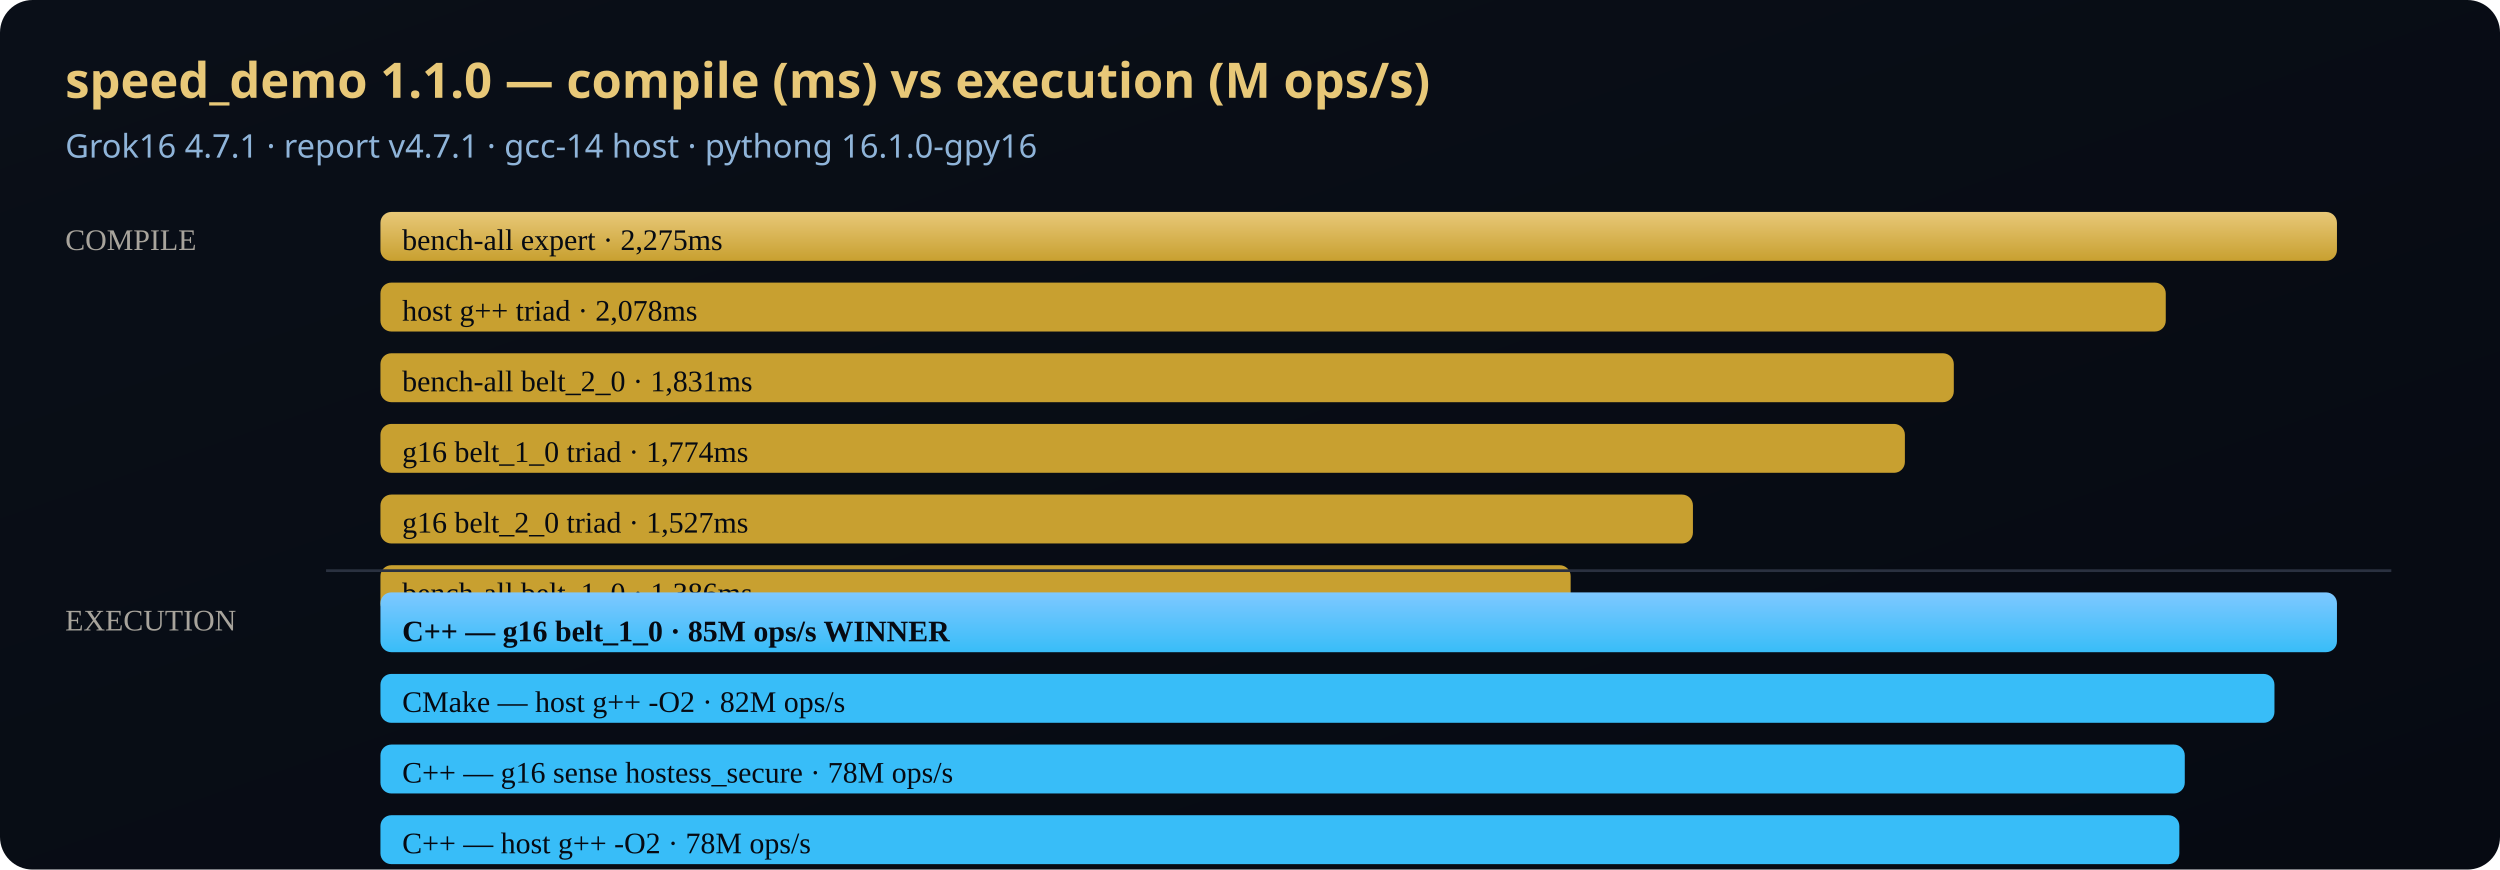
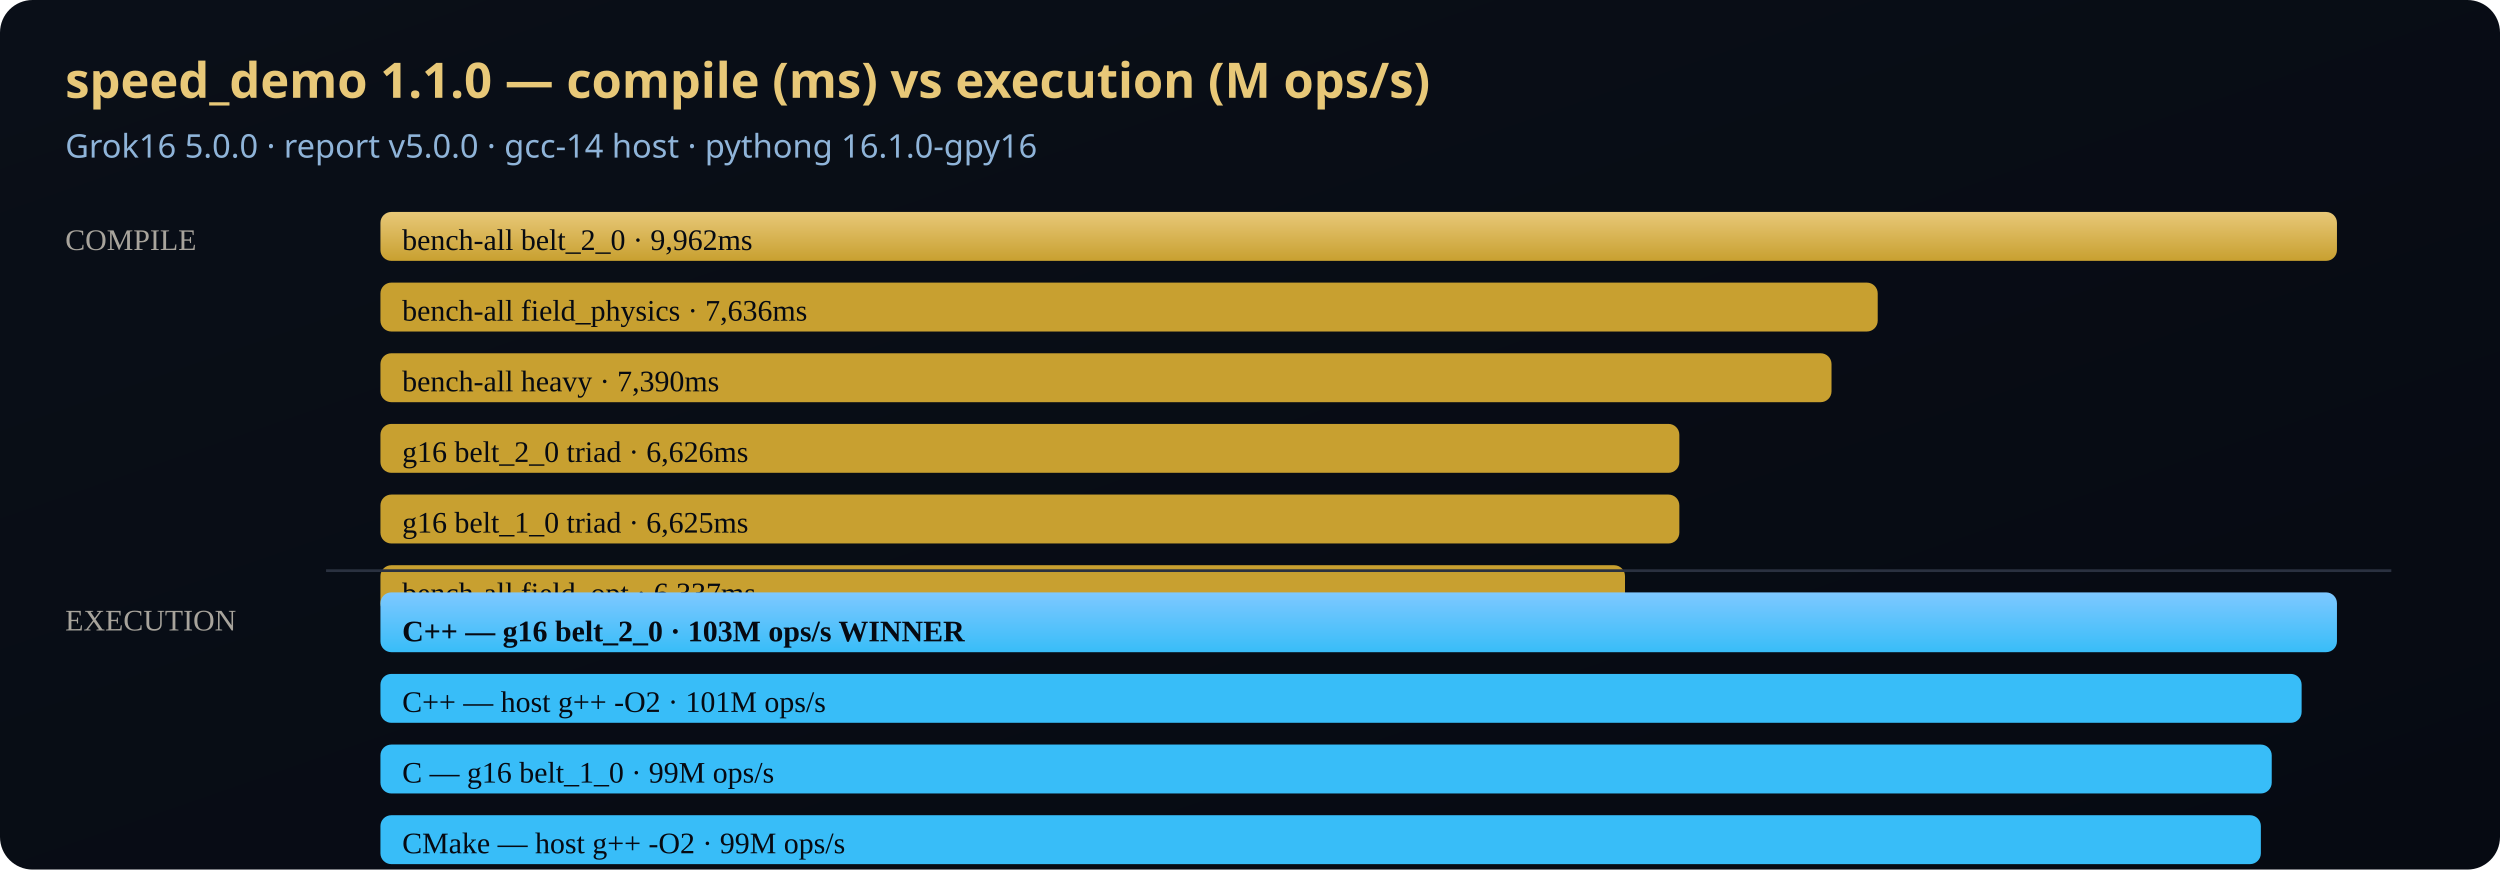
<svg xmlns="http://www.w3.org/2000/svg" viewBox="0 0 920 320" role="img" aria-label="Speed demo compile vs execution">
  <defs>
    <linearGradient id="bg" x1="0" y1="0" x2="1" y2="1">
      <stop offset="0%" stop-color="#0a0f18" />
      <stop offset="100%" stop-color="#060a12" />
    </linearGradient>
    <linearGradient id="gold" x1="0" y1="0" x2="0" y2="1">
      <stop offset="0%" stop-color="#e8c878" />
      <stop offset="100%" stop-color="#c8a030" />
    </linearGradient>
    <linearGradient id="cyan" x1="0" y1="0" x2="0" y2="1">
      <stop offset="0%" stop-color="#7ec8ff" />
      <stop offset="100%" stop-color="#38bdf8" />
    </linearGradient>
  </defs>
  <rect width="920" height="320" fill="url(#bg)" rx="12" />
  <text x="24" y="36" fill="#e8c878" font-family="system-ui,sans-serif" font-size="18" font-weight="700">speed_demo 1.1.0 — compile (ms) vs execution (M ops/s)</text>
-   <text x="24" y="58" fill="#8fb4d9" font-family="system-ui,sans-serif" font-size="12">Grok16 4.7.1 · report v4.7.1 · gcc-14 host · pythong 16.1.0-gpy16</text>
+   <text x="24" y="58" fill="#8fb4d9" font-family="system-ui,sans-serif" font-size="12">Grok16 5.0.0 · report v5.0.0 · gcc-14 host · pythong 16.1.0-gpy16</text>
  <text x="24" y="92" fill="#a8a49c" font-size="11">COMPILE</text>
  <rect x="140" y="78" width="720" height="18" fill="url(#gold)" rx="4" />
-   <text x="148" y="92" fill="#060a12" font-size="11" font-weight="400">bench-all expert · 2,275ms</text>
-   <rect x="140" y="104" width="657" height="18" fill="#c8a030" rx="4" />
-   <text x="148" y="118" fill="#060a12" font-size="11" font-weight="400">host g++ triad · 2,078ms</text>
-   <rect x="140" y="130" width="579" height="18" fill="#c8a030" rx="4" />
-   <text x="148" y="144" fill="#060a12" font-size="11" font-weight="400">bench-all belt_2_0 · 1,831ms</text>
-   <rect x="140" y="156" width="561" height="18" fill="#c8a030" rx="4" />
-   <text x="148" y="170" fill="#060a12" font-size="11" font-weight="400">g16 belt_1_0 triad · 1,774ms</text>
-   <rect x="140" y="182" width="483" height="18" fill="#c8a030" rx="4" />
-   <text x="148" y="196" fill="#060a12" font-size="11" font-weight="400">g16 belt_2_0 triad · 1,527ms</text>
-   <rect x="140" y="208" width="438" height="18" fill="#c8a030" rx="4" />
-   <text x="148" y="222" fill="#060a12" font-size="11" font-weight="400">bench-all belt_1_0 · 1,386ms</text>
+   <text x="148" y="92" fill="#060a12" font-size="11" font-weight="400">bench-all belt_2_0 · 9,962ms</text>
+   <rect x="140" y="104" width="551" height="18" fill="#c8a030" rx="4" />
+   <text x="148" y="118" fill="#060a12" font-size="11" font-weight="400">bench-all field_physics · 7,636ms</text>
+   <rect x="140" y="130" width="534" height="18" fill="#c8a030" rx="4" />
+   <text x="148" y="144" fill="#060a12" font-size="11" font-weight="400">bench-all heavy · 7,390ms</text>
+   <rect x="140" y="156" width="478" height="18" fill="#c8a030" rx="4" />
+   <text x="148" y="170" fill="#060a12" font-size="11" font-weight="400">g16 belt_2_0 triad · 6,626ms</text>
+   <rect x="140" y="182" width="478" height="18" fill="#c8a030" rx="4" />
+   <text x="148" y="196" fill="#060a12" font-size="11" font-weight="400">g16 belt_1_0 triad · 6,625ms</text>
+   <rect x="140" y="208" width="458" height="18" fill="#c8a030" rx="4" />
+   <text x="148" y="222" fill="#060a12" font-size="11" font-weight="400">bench-all field_opt · 6,337ms</text>
  <line x1="120" y1="210" x2="880" y2="210" stroke="#2a3140" stroke-width="1" />
  <text x="24" y="232" fill="#a8a49c" font-size="11">EXECUTION</text>
  <rect x="140" y="218" width="720" height="22" fill="url(#cyan)" rx="4" />
-   <text x="148" y="236" fill="#060a12" font-size="11" font-weight="600">C++ — g16 belt_1_0 · 85M ops/s WINNER</text>
-   <rect x="140" y="248" width="697" height="18" fill="#38bdf8" rx="4" />
-   <text x="148" y="262" fill="#060a12" font-size="11" font-weight="400">CMake — host g++ -O2 · 82M ops/s</text>
-   <rect x="140" y="274" width="664" height="18" fill="#38bdf8" rx="4" />
-   <text x="148" y="288" fill="#060a12" font-size="11" font-weight="400">C++ — g16 sense hostess_secure · 78M ops/s</text>
-   <rect x="140" y="300" width="662" height="18" fill="#38bdf8" rx="4" />
-   <text x="148" y="314" fill="#060a12" font-size="11" font-weight="400">C++ — host g++ -O2 · 78M ops/s</text>
-   <rect x="140" y="326" width="626" height="18" fill="#38bdf8" rx="4" />
-   <text x="148" y="340" fill="#060a12" font-size="11" font-weight="400">C++ — g16 belt_2_0 · 74M ops/s</text>
-   <rect x="140" y="352" width="584" height="18" fill="#38bdf8" rx="4" />
-   <text x="148" y="366" fill="#060a12" font-size="11" font-weight="400">C++ — g16 belt_2_0 (post-meld re-exec) · 69M ops/s</text>
+   <text x="148" y="236" fill="#060a12" font-size="11" font-weight="600">C++ — g16 belt_2_0 · 103M ops/s WINNER</text>
+   <rect x="140" y="248" width="707" height="18" fill="#38bdf8" rx="4" />
+   <text x="148" y="262" fill="#060a12" font-size="11" font-weight="400">C++ — host g++ -O2 · 101M ops/s</text>
+   <rect x="140" y="274" width="696" height="18" fill="#38bdf8" rx="4" />
+   <text x="148" y="288" fill="#060a12" font-size="11" font-weight="400">C — g16 belt_1_0 · 99M ops/s</text>
+   <rect x="140" y="300" width="692" height="18" fill="#38bdf8" rx="4" />
+   <text x="148" y="314" fill="#060a12" font-size="11" font-weight="400">CMake — host g++ -O2 · 99M ops/s</text>
+   <rect x="140" y="326" width="682" height="18" fill="#38bdf8" rx="4" />
+   <text x="148" y="340" fill="#060a12" font-size="11" font-weight="400">C — host gcc -O2 · 97M ops/s</text>
+   <rect x="140" y="352" width="670" height="18" fill="#38bdf8" rx="4" />
+   <text x="148" y="366" fill="#060a12" font-size="11" font-weight="400">C — g16 belt_2_0 · 96M ops/s</text>
</svg>
